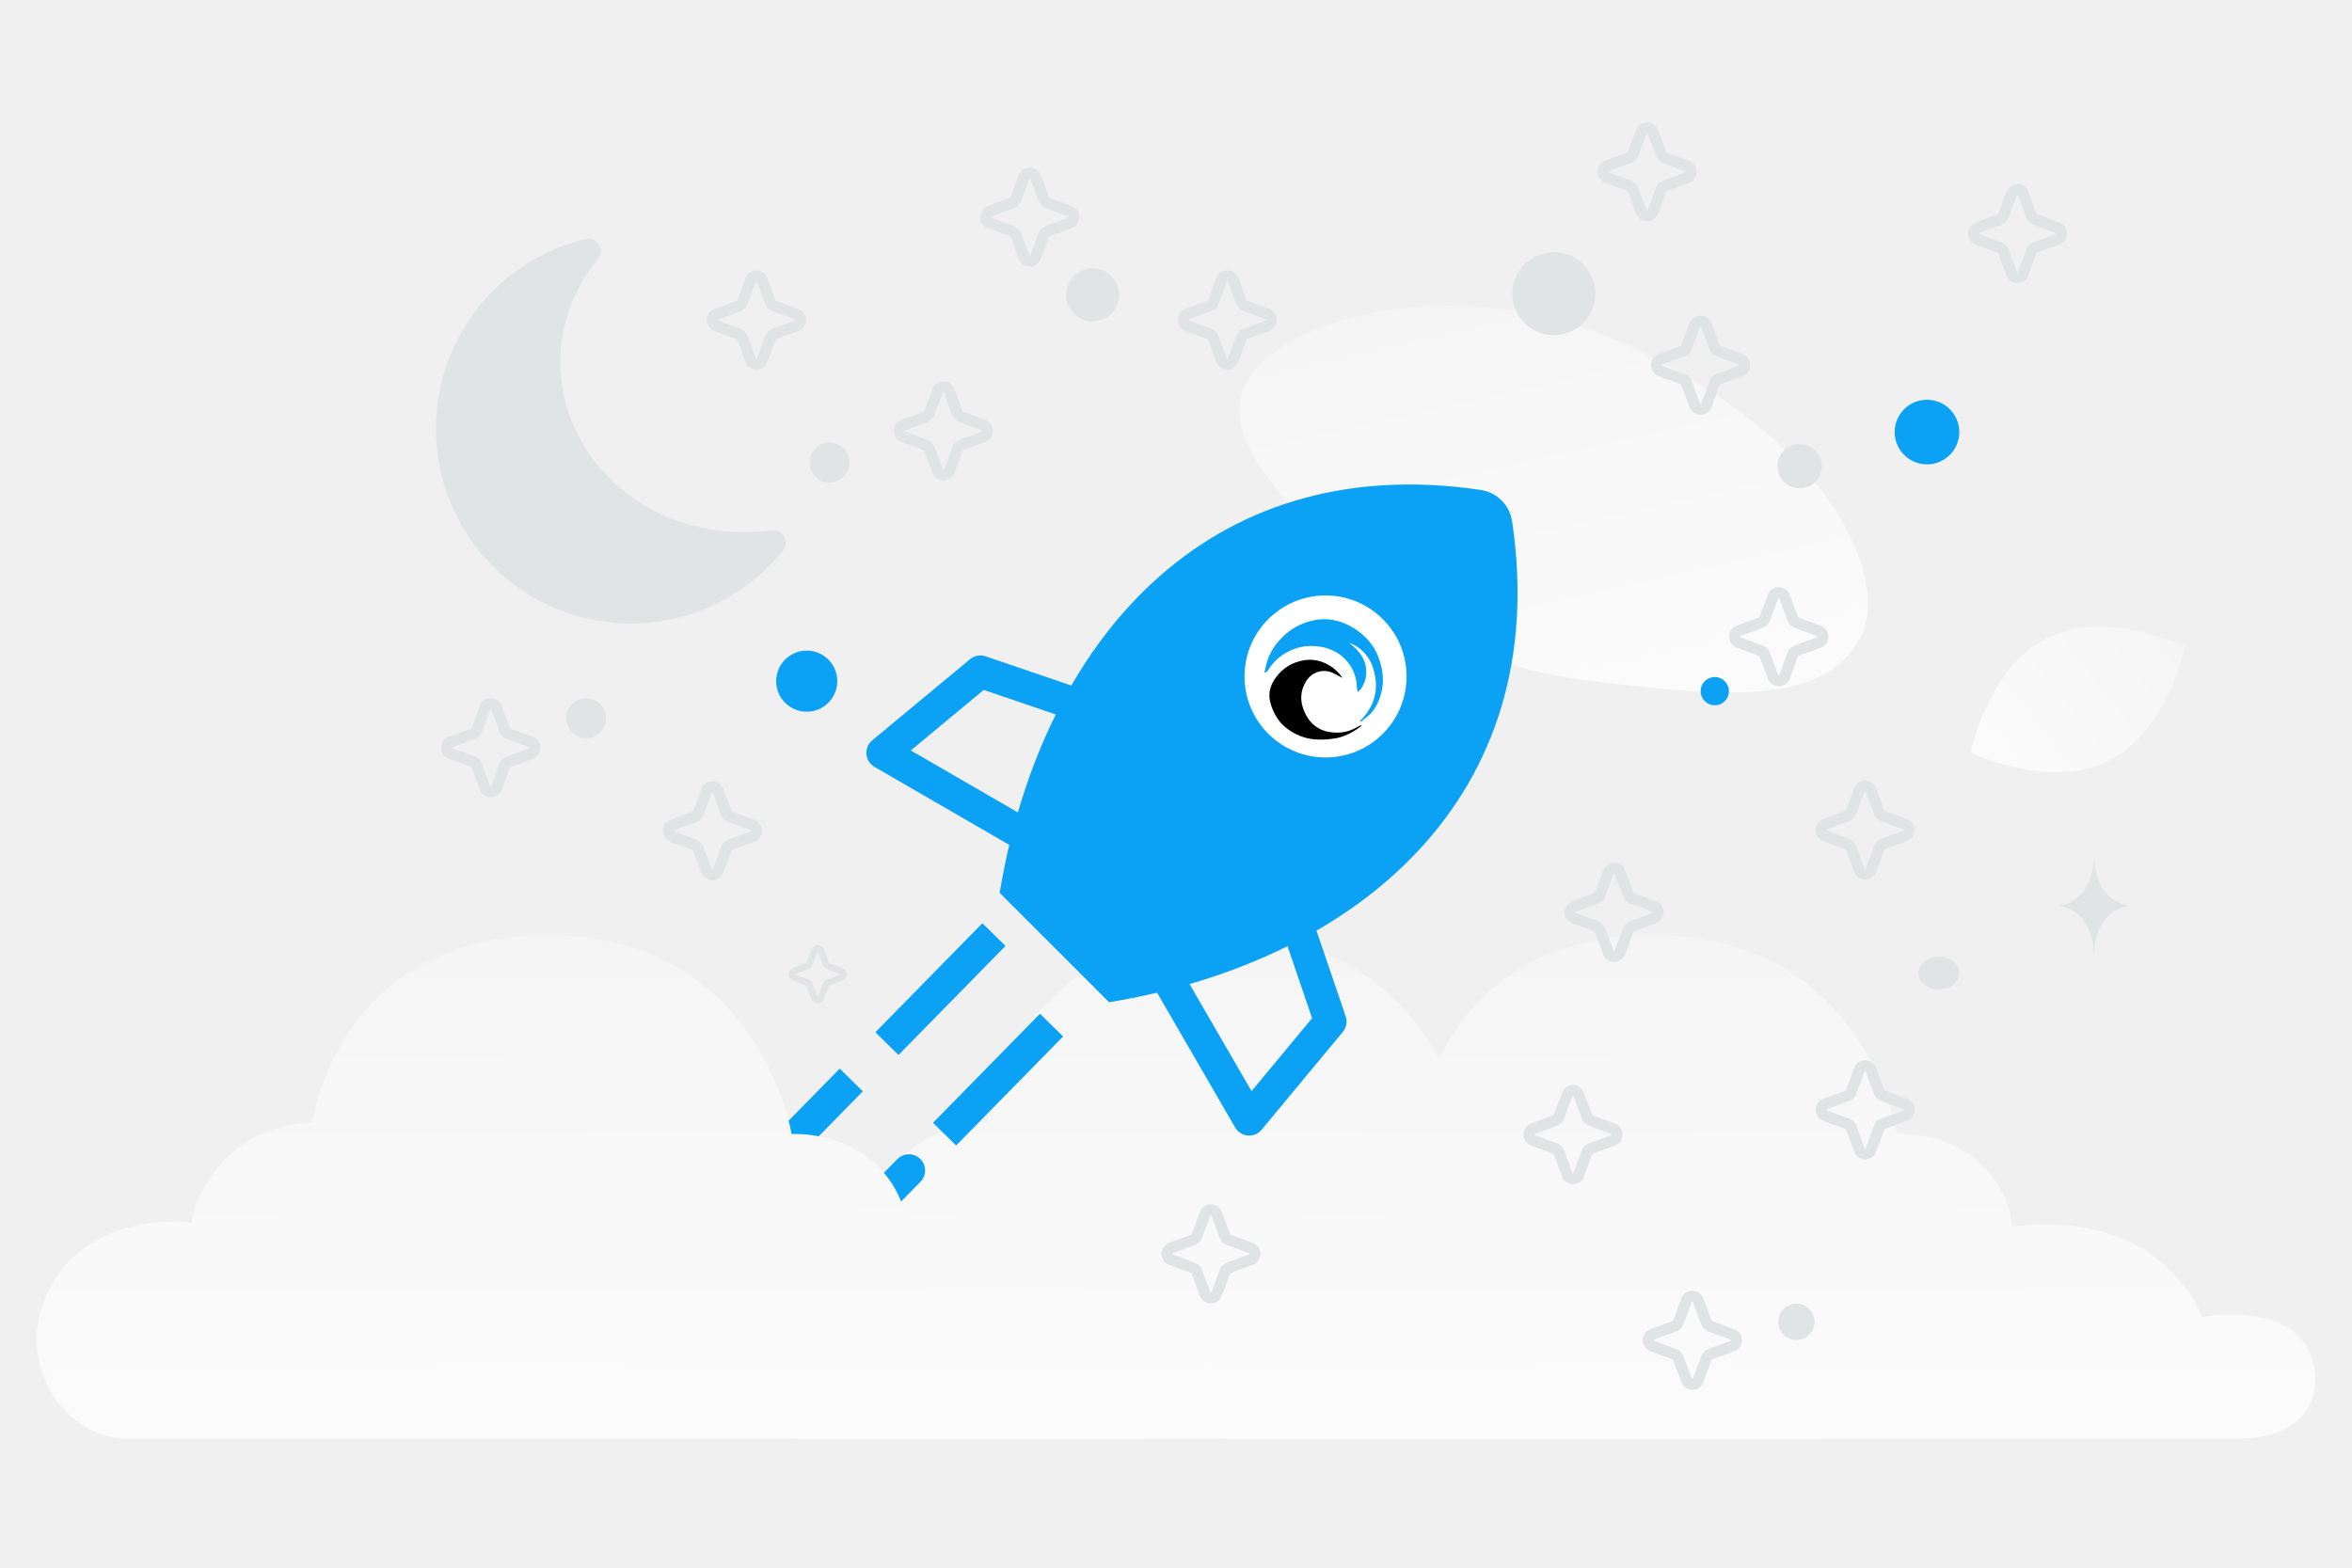
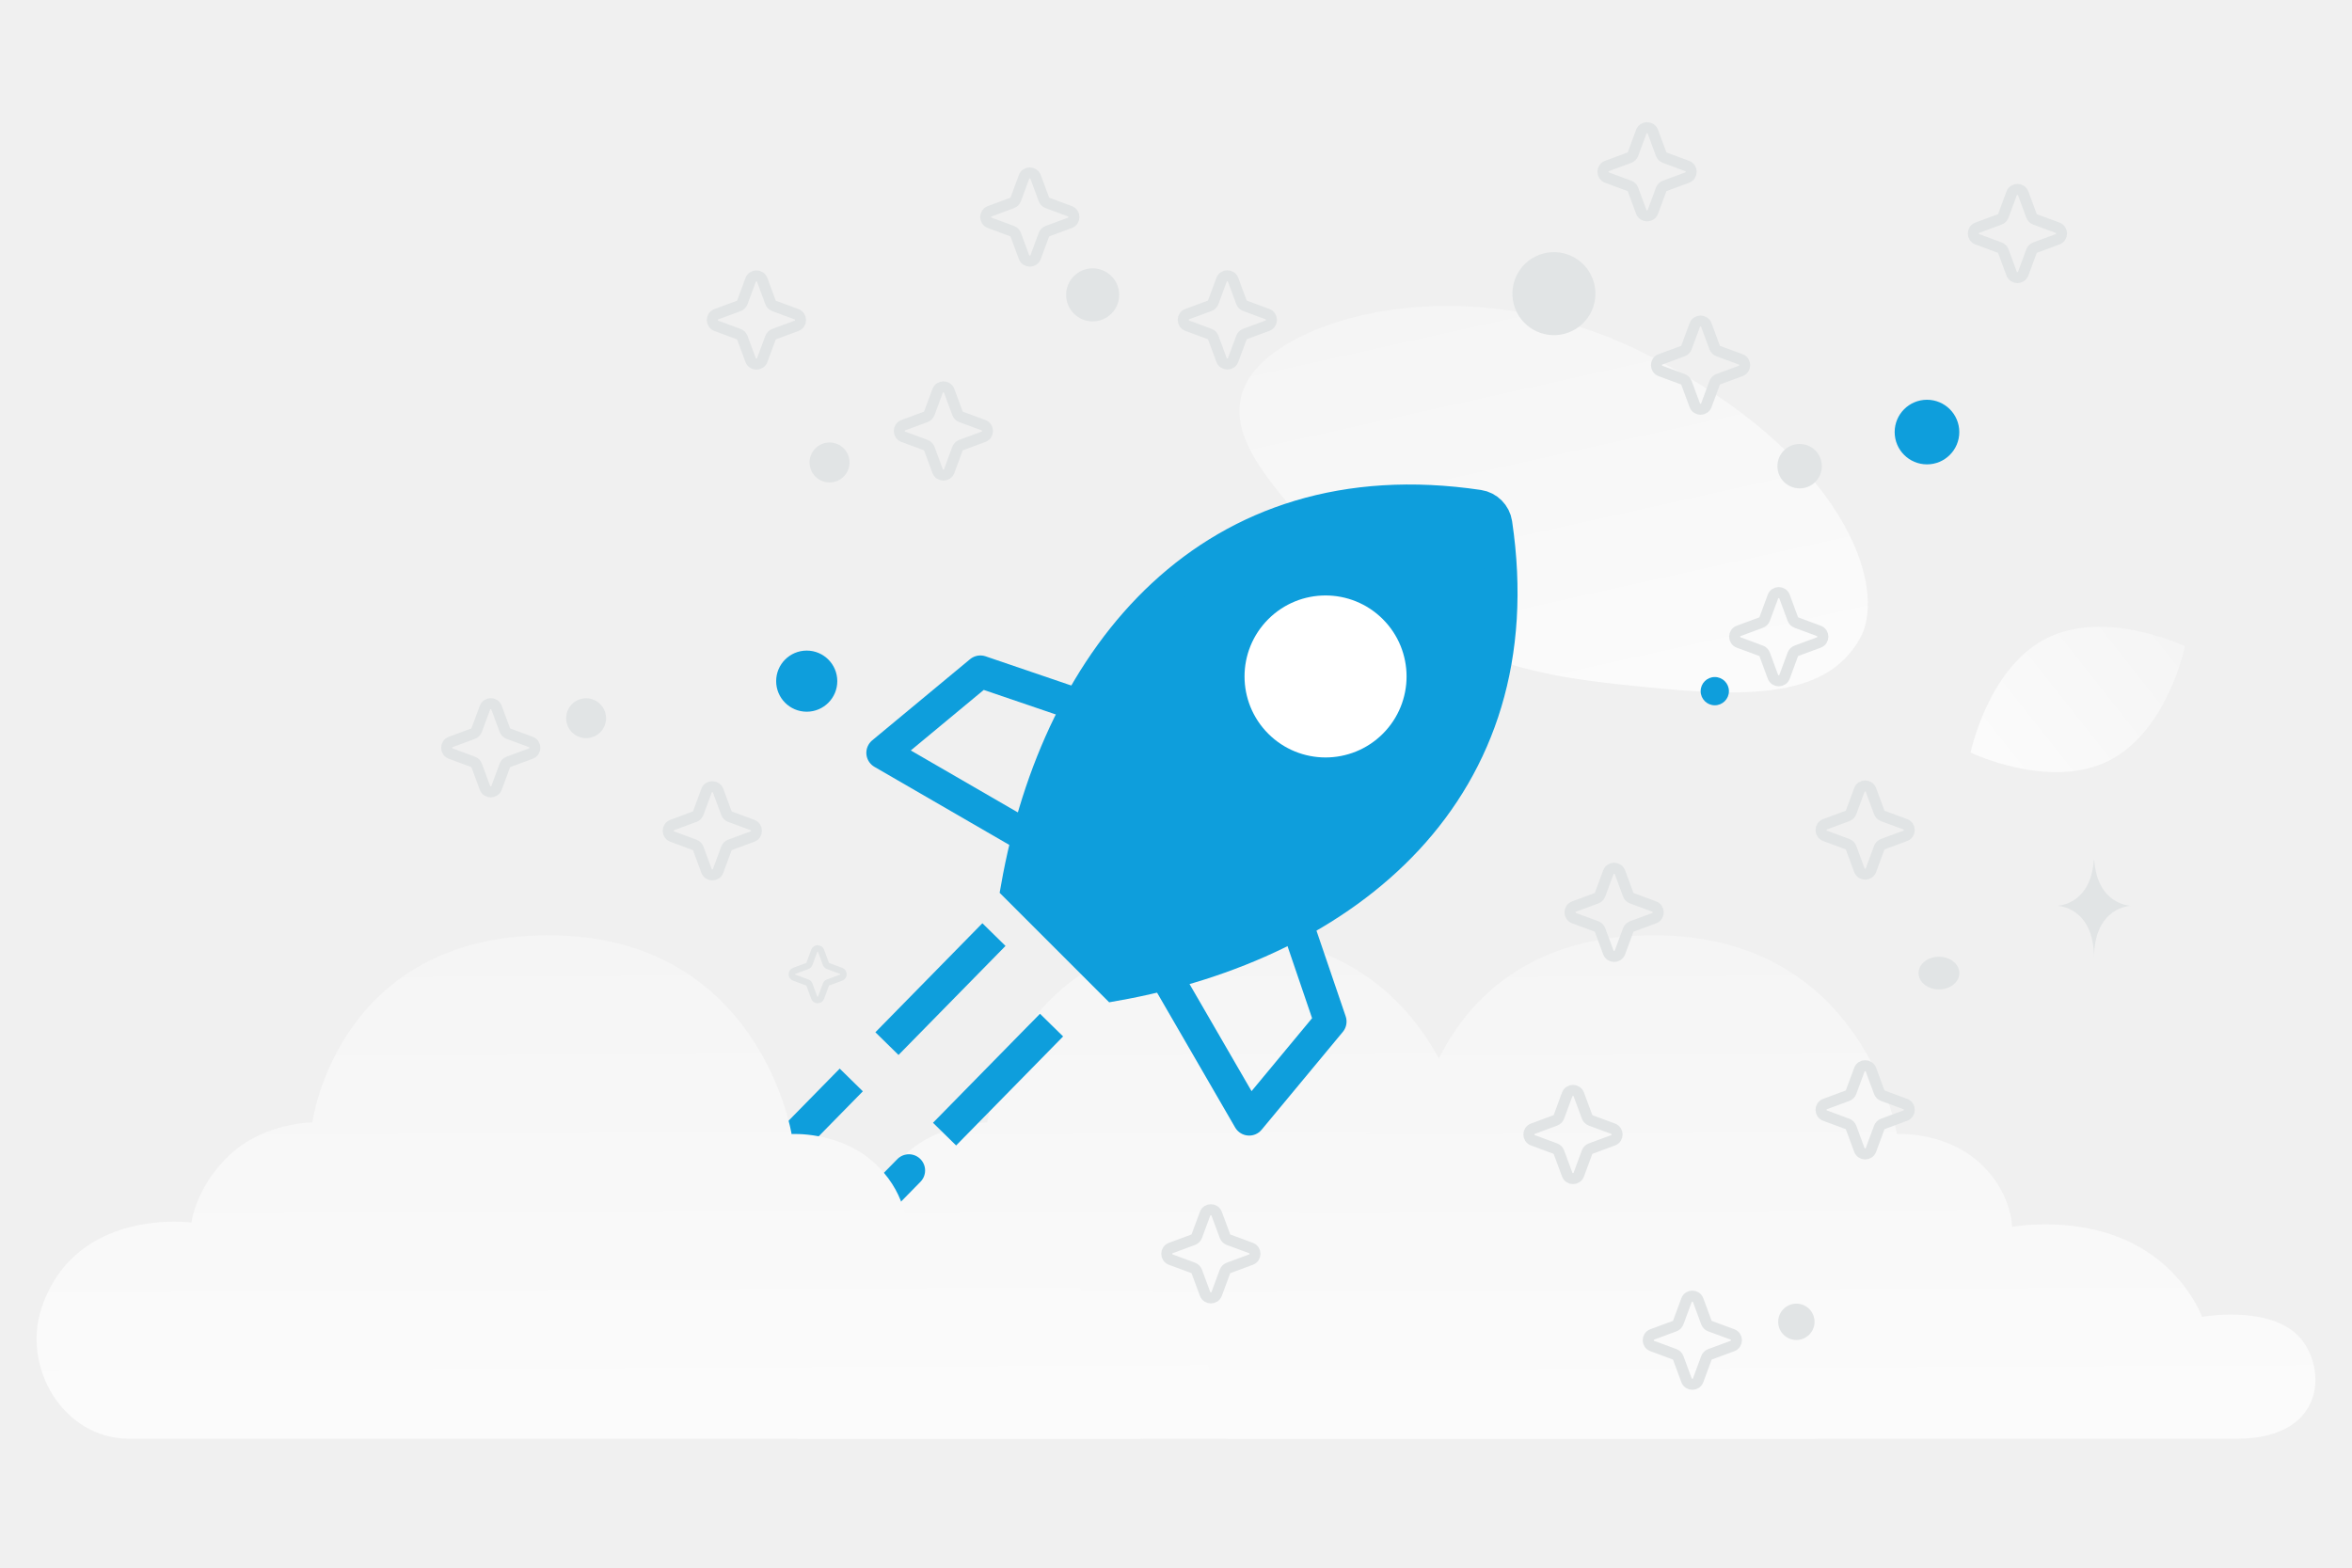
<svg xmlns="http://www.w3.org/2000/svg" width="900" height="600" viewBox="0 0 900 600" fill="none">
  <path fill-rule="evenodd" clip-rule="evenodd" d="M307.706 550.643H691.211C727.21 550.643 725.558 520.757 713.8 510.343C701.747 499.67 677.934 503.999 677.934 503.999C677.934 503.999 670.843 483.897 647.507 474.11C626.865 465.453 605.24 469.572 605.24 469.572C605.24 469.572 605.24 455.776 592.024 444.35C578.806 432.923 561.183 434.035 561.183 434.035C561.183 434.035 549.069 357.959 468.115 357.959C387.161 357.959 377.799 429.591 377.799 429.591C377.799 429.591 359.626 429.591 346.408 441.808C333.191 454.025 331.539 467.905 331.539 467.905C331.539 467.905 287.338 461.9 274.265 500.347C266.475 523.261 282.48 550.643 307.706 550.643V550.643Z" fill="url(#paint0_linear_328_5490)" />
  <path fill-rule="evenodd" clip-rule="evenodd" d="M472.391 550.643H855.896C891.895 550.643 890.243 520.757 878.484 510.343C866.432 499.67 842.618 503.999 842.618 503.999C842.618 503.999 835.528 483.897 812.192 474.11C791.55 465.453 769.925 469.572 769.925 469.572C769.925 469.572 769.925 455.776 756.709 444.35C743.491 432.923 725.868 434.035 725.868 434.035C725.868 434.035 713.754 357.959 632.8 357.959C551.846 357.959 542.484 429.591 542.484 429.591C542.484 429.591 524.311 429.591 511.093 441.808C497.876 454.025 496.224 467.905 496.224 467.905C496.224 467.905 452.022 461.9 438.949 500.347C431.159 523.261 447.165 550.643 472.391 550.643V550.643Z" fill="url(#paint1_linear_328_5490)" />
  <path d="M711.701 244.38C700.367 264.607 675.546 267.386 635.78 263.542C605.874 260.646 578.601 258.405 548.692 242.098C527.758 230.693 511.187 215.262 499.093 200.274C485.987 184.038 467.693 165.508 476.661 147.098C488.985 121.81 560.254 100.511 629.459 135.341C705.48 173.614 722.788 224.611 711.701 244.38Z" fill="url(#paint2_linear_328_5490)" />
  <path d="M806.762 291.243C784.117 302.476 754.062 288.032 754.062 288.032C754.062 288.032 760.741 255.384 783.398 244.167C806.042 232.934 836.085 247.361 836.085 247.361C836.085 247.361 829.406 280.01 806.762 291.243V291.243Z" fill="url(#paint3_linear_328_5490)" />
-   <path d="M737.365 153C730.536 153 725 158.536 725 165.364C725 172.192 730.536 177.728 737.365 177.728C744.193 177.728 749.729 172.192 749.729 165.364C749.729 158.536 744.193 153 737.365 153Z" fill="#0BA1F4" />
-   <path d="M308.696 249C302.236 249 297 254.237 297 260.696C297 267.156 302.236 272.392 308.696 272.392C315.155 272.392 320.392 267.156 320.392 260.696C320.392 254.237 315.155 249 308.696 249Z" fill="#0BA1F4" />
-   <path d="M203.33 215.843C196.928 215.843 191.739 210.653 191.739 204.252C191.739 197.85 196.928 192.661 203.33 192.661C209.731 192.661 214.921 197.85 214.921 204.252C214.921 210.653 209.731 215.843 203.33 215.843Z" fill="#0BA1F4" />
-   <path d="M656.169 269.936C653.182 269.936 650.76 267.514 650.76 264.527C650.76 261.54 653.182 259.118 656.169 259.118C659.156 259.118 661.578 261.54 661.578 264.527C661.578 267.514 659.156 269.936 656.169 269.936Z" fill="#0BA1F4" />
+   <path d="M737.365 153C730.536 153 725 158.536 725 165.364C725 172.192 730.536 177.728 737.365 177.728C744.193 177.728 749.729 172.192 749.729 165.364C749.729 158.536 744.193 153 737.365 153Z" fill="#0E9EDC" />
+   <path d="M308.696 249C302.236 249 297 254.237 297 260.696C297 267.156 302.236 272.392 308.696 272.392C315.155 272.392 320.392 267.156 320.392 260.696C320.392 254.237 315.155 249 308.696 249Z" fill="#0E9EDC" />
+   <path d="M656.169 269.936C653.182 269.936 650.76 267.514 650.76 264.527C650.76 261.54 653.182 259.118 656.169 259.118C659.156 259.118 661.578 261.54 661.578 264.527C661.578 267.514 659.156 269.936 656.169 269.936Z" fill="#0E9EDC" />
  <path d="M687.387 512.853C683.546 512.853 680.432 509.739 680.432 505.898C680.432 502.057 683.546 498.943 687.387 498.943C691.228 498.943 694.342 502.057 694.342 505.898C694.342 509.739 691.228 512.853 687.387 512.853Z" fill="#E1E4E5" />
  <path d="M201.257 443.728C195.708 443.728 191.211 439.23 191.211 433.682C191.211 428.134 195.708 423.636 201.257 423.636C206.805 423.636 211.303 428.134 211.303 433.682C211.303 439.23 206.805 443.728 201.257 443.728Z" fill="#E1E4E5" />
  <path d="M317.433 184.645C313.21 184.645 309.787 181.222 309.787 176.999C309.787 172.776 313.21 169.353 317.433 169.353C321.656 169.353 325.079 172.776 325.079 176.999C325.079 181.222 321.656 184.645 317.433 184.645Z" fill="#E1E4E5" />
  <path d="M688.638 186.918C683.943 186.918 680.138 183.112 680.138 178.418C680.138 173.724 683.943 169.918 688.638 169.918C693.332 169.918 697.138 173.724 697.138 178.418C697.138 183.112 693.332 186.918 688.638 186.918Z" fill="#E1E4E5" />
  <path d="M231.647 272.907C232.738 276.979 230.322 281.164 226.25 282.255C222.178 283.346 217.992 280.93 216.901 276.858C215.81 272.786 218.227 268.601 222.299 267.51C226.371 266.418 230.556 268.835 231.647 272.907Z" fill="#E1E4E5" />
  <path d="M418.109 123.011C412.5 123.011 407.954 118.464 407.954 112.856C407.954 107.247 412.5 102.701 418.109 102.701C423.717 102.701 428.264 107.247 428.264 112.856C428.264 118.464 423.717 123.011 418.109 123.011Z" fill="#E1E4E5" />
  <path d="M741.947 378.675C737.633 378.675 734.136 375.877 734.136 372.426C734.136 368.975 737.633 366.177 741.947 366.177C746.261 366.177 749.758 368.975 749.758 372.426C749.758 375.877 746.261 378.675 741.947 378.675Z" fill="#E1E4E5" />
  <path d="M609.957 108.276C612.228 116.751 607.199 125.462 598.724 127.733C590.25 130.003 581.539 124.974 579.268 116.499C576.997 108.025 582.026 99.314 590.501 97.043C598.976 94.772 607.686 99.802 609.957 108.276Z" fill="#E1E4E5" />
  <path d="M801.183 329.267H801.388C802.598 346.413 815.349 346.677 815.349 346.677C815.349 346.677 801.288 346.951 801.288 366.762C801.288 346.951 787.228 346.677 787.228 346.677C787.228 346.677 799.973 346.413 801.183 329.267V329.267ZM287.592 495.948H287.773C288.847 511.466 300.161 511.705 300.161 511.705C300.161 511.705 287.685 511.953 287.685 529.884C287.685 511.953 275.208 511.705 275.208 511.705C275.208 511.705 286.518 511.466 287.592 495.948V495.948Z" fill="#E1E4E5" />
-   <path d="M572.467 200.332C571.957 196.905 569.224 194.171 565.797 193.661C463.667 178.462 404.92 250.856 389.184 339.599L426.53 376.944C515.273 361.209 587.666 302.46 572.467 200.332V200.332Z" fill="#0BA1F4" stroke="#0BA1F4" stroke-width="12.4" />
+   <path d="M572.467 200.332C571.957 196.905 569.224 194.171 565.797 193.661C463.667 178.462 404.92 250.856 389.184 339.599L426.53 376.944C515.273 361.209 587.666 302.46 572.467 200.332V200.332Z" fill="#0E9EDC" stroke="#0E9EDC" stroke-width="12.4" />
  <path d="M489.69 276.436C499.375 286.121 515.078 286.121 524.763 276.436C534.448 266.751 534.448 251.049 524.763 241.364C515.078 231.679 499.375 231.679 489.69 241.364C480.005 251.049 480.005 266.751 489.69 276.436Z" fill="white" stroke="white" stroke-width="12.4" />
-   <path d="M413.116 270.005L375.148 257.065L337.71 288.126L393.241 320.276M496.12 353.012L509.059 390.98L477.998 428.418L445.848 372.886L496.12 353.012Z" stroke="#0BA1F4" stroke-width="12.4" stroke-linejoin="round" />
-   <path d="M320.498 475.79L347.792 447.971M380.334 357.693L339.394 399.421L380.334 357.693ZM298.454 441.148L325.747 413.33L298.454 441.148ZM402.378 392.335L361.438 434.062L402.378 392.335Z" stroke="#0BA1F4" stroke-width="12.4" stroke-linecap="round" />
-   <path fill-rule="evenodd" clip-rule="evenodd" d="M295.926 207.663C292.133 208.206 288.306 208.477 284.474 208.476C243.156 208.476 209.662 177.215 209.662 138.652C209.662 122.647 215.432 107.899 225.136 96.122C194.417 103.451 171.576 131.079 171.576 164.042C171.576 202.605 202.837 233.867 241.4 233.867C263.46 233.867 283.13 223.637 295.926 207.663V207.663Z" fill="#E1E4E5" />
-   <path d="M295.926 207.663L299.642 210.64C300.239 209.895 300.597 208.987 300.672 208.036C300.746 207.084 300.532 206.132 300.059 205.303C299.586 204.474 298.874 203.807 298.016 203.387C297.159 202.968 296.195 202.816 295.25 202.951L295.926 207.663ZM225.136 96.123L228.81 99.15C229.445 98.38 229.822 97.43 229.888 96.435C229.953 95.439 229.705 94.448 229.176 93.602C228.648 92.755 227.867 92.096 226.944 91.717C226.021 91.339 225.002 91.26 224.031 91.492L225.136 96.122V96.123ZM295.25 202.95C291.74 203.453 288.141 203.714 284.474 203.714V213.236C288.594 213.236 292.645 212.942 296.602 212.375L295.25 202.95ZM284.474 203.714C245.471 203.714 214.423 174.28 214.423 138.651H204.901C204.901 180.147 240.842 213.236 284.474 213.236V203.714ZM214.423 138.651C214.423 123.82 219.762 110.129 228.81 99.149L221.462 93.094C211.101 105.667 204.901 121.471 204.901 138.651H214.423V138.651ZM176.337 164.041C176.337 133.332 197.617 107.581 226.241 100.752L224.031 91.491C191.218 99.319 166.815 128.825 166.815 164.041H176.337V164.041ZM241.4 229.105C205.467 229.105 176.337 199.975 176.337 164.041H166.815C166.815 205.234 200.208 238.627 241.4 238.627V229.105V229.105ZM292.21 204.686C280.279 219.581 261.954 229.105 241.4 229.105V238.627C264.966 238.627 285.981 227.692 299.642 210.639L292.21 204.686Z" fill="#E1E4E5" />
+   <path d="M413.116 270.005L375.148 257.065L337.71 288.126L393.241 320.276M496.12 353.012L509.059 390.98L477.998 428.418L445.848 372.886L496.12 353.012Z" stroke="#0E9EDC" stroke-width="12.4" stroke-linejoin="round" />
+   <path d="M320.498 475.79L347.792 447.971M380.334 357.693L339.394 399.421L380.334 357.693ZM298.454 441.148L325.747 413.33L298.454 441.148ZM402.378 392.335L361.438 434.062L402.378 392.335Z" stroke="#0E9EDC" stroke-width="12.4" stroke-linecap="round" />
  <path d="M287.225 107.155C287.989 105.09 290.908 105.09 291.672 107.155L294.834 115.698C294.953 116.019 295.139 116.31 295.381 116.552C295.623 116.794 295.914 116.98 296.235 117.099L304.778 120.261C306.843 121.024 306.843 123.944 304.778 124.708L296.235 127.869C295.914 127.988 295.623 128.174 295.381 128.416C295.14 128.658 294.953 128.949 294.834 129.27L291.672 137.814C290.908 139.878 287.989 139.878 287.225 137.814L284.063 129.27C283.945 128.949 283.758 128.658 283.516 128.416C283.275 128.175 282.984 127.988 282.663 127.869L274.119 124.708C272.055 123.944 272.055 121.024 274.119 120.261L282.663 117.099C282.984 116.98 283.275 116.794 283.517 116.552C283.758 116.31 283.945 116.019 284.063 115.698L287.225 107.155ZM358.772 149.62C359.536 147.556 362.455 147.556 363.219 149.62L366.381 158.164C366.621 158.813 367.132 159.324 367.781 159.565L376.325 162.726C378.389 163.49 378.389 166.41 376.325 167.173L367.781 170.335C367.461 170.454 367.169 170.64 366.928 170.882C366.686 171.124 366.5 171.415 366.381 171.736L363.219 180.279C362.455 182.344 359.536 182.344 358.772 180.279L355.61 171.736C355.492 171.415 355.305 171.124 355.063 170.882C354.822 170.641 354.531 170.454 354.21 170.335L345.666 167.173C343.601 166.41 343.601 163.49 345.666 162.726L354.21 159.565C354.531 159.446 354.822 159.259 355.063 159.017C355.305 158.776 355.491 158.485 355.61 158.164L358.772 149.62ZM391.839 67.74C392.603 65.676 395.522 65.676 396.286 67.74L399.447 76.284C399.688 76.933 400.199 77.444 400.848 77.684L409.392 80.846C411.456 81.61 411.456 84.529 409.392 85.293L400.848 88.455C400.199 88.695 399.688 89.207 399.447 89.855L396.286 98.399C395.522 100.464 392.603 100.464 391.839 98.399L388.677 89.856C388.559 89.535 388.372 89.244 388.13 89.002C387.888 88.76 387.597 88.574 387.276 88.455L378.733 85.293C376.668 84.529 376.668 81.61 378.733 80.846L387.276 77.685C387.597 77.566 387.888 77.38 388.13 77.138C388.372 76.896 388.559 76.605 388.677 76.284L391.839 67.74V67.74ZM615.434 333.85C616.198 331.786 619.118 331.786 619.881 333.85L623.043 342.394C623.162 342.715 623.348 343.006 623.59 343.248C623.832 343.49 624.123 343.676 624.444 343.795L632.987 346.956C635.052 347.72 635.052 350.64 632.987 351.403L624.444 354.565C624.123 354.684 623.832 354.87 623.59 355.112C623.348 355.354 623.162 355.645 623.043 355.966L619.881 364.51C619.118 366.574 616.198 366.574 615.434 364.51L612.273 355.966C612.154 355.645 611.968 355.354 611.726 355.112C611.484 354.87 611.193 354.684 610.872 354.565L602.328 351.403C600.264 350.64 600.264 347.72 602.328 346.956L610.872 343.795C611.193 343.676 611.484 343.489 611.726 343.248C611.968 343.006 612.154 342.715 612.273 342.394L615.434 333.85ZM678.418 228.351C679.182 226.286 682.102 226.286 682.866 228.351L686.027 236.894C686.146 237.215 686.332 237.506 686.574 237.748C686.816 237.99 687.107 238.176 687.428 238.295L695.972 241.457C698.036 242.221 698.036 245.14 695.972 245.904L687.428 249.066C687.107 249.184 686.816 249.371 686.574 249.613C686.333 249.854 686.146 250.145 686.027 250.466L682.866 259.01C682.102 261.074 679.182 261.074 678.418 259.01L675.257 250.466C675.138 250.145 674.952 249.854 674.71 249.613C674.468 249.371 674.177 249.184 673.856 249.066L665.312 245.904C663.248 245.14 663.248 242.221 665.312 241.457L673.856 238.295C674.177 238.176 674.468 237.99 674.71 237.748C674.952 237.506 675.139 237.215 675.257 236.894L678.418 228.351V228.351ZM467.42 107.105C468.184 105.041 471.104 105.041 471.867 107.105L475.029 115.649C475.148 115.97 475.334 116.261 475.576 116.503C475.818 116.745 476.109 116.931 476.43 117.05L484.974 120.211C487.038 120.975 487.038 123.895 484.974 124.659L476.43 127.82C476.109 127.939 475.818 128.125 475.576 128.367C475.334 128.609 475.148 128.9 475.029 129.221L471.867 137.765C471.104 139.829 468.184 139.829 467.42 137.765L464.259 129.221C464.141 128.9 463.954 128.609 463.712 128.367C463.47 128.125 463.179 127.939 462.858 127.82L454.314 124.659C452.25 123.895 452.25 120.975 454.314 120.211L462.858 117.05C463.179 116.931 463.47 116.745 463.712 116.503C463.954 116.261 464.141 115.97 464.259 115.649L467.42 107.105V107.105ZM628.031 50.42C628.795 48.355 631.714 48.355 632.478 50.42L635.64 58.963C635.759 59.284 635.946 59.575 636.187 59.816C636.429 60.058 636.72 60.245 637.041 60.363L645.584 63.525C647.649 64.289 647.649 67.209 645.584 67.972L637.041 71.134C636.721 71.252 636.429 71.439 636.187 71.681C635.946 71.922 635.759 72.213 635.64 72.534L632.478 81.079C631.714 83.143 628.795 83.143 628.031 81.079L624.869 72.535C624.751 72.214 624.564 71.923 624.323 71.681C624.081 71.439 623.79 71.253 623.469 71.134L614.925 67.972C612.861 67.209 612.861 64.289 614.925 63.525L623.469 60.364C623.79 60.245 624.081 60.059 624.323 59.817C624.564 59.575 624.751 59.284 624.869 58.963L628.031 50.419V50.42ZM769.746 74.038C770.51 71.974 773.43 71.974 774.193 74.038L777.355 82.582C777.474 82.903 777.66 83.194 777.902 83.436C778.144 83.678 778.435 83.864 778.756 83.983L787.3 87.144C789.364 87.908 789.364 90.828 787.3 91.592L778.756 94.753C778.435 94.872 778.144 95.058 777.902 95.3C777.66 95.542 777.474 95.833 777.355 96.154L774.193 104.698C773.43 106.762 770.51 106.762 769.746 104.698L766.585 96.154C766.466 95.833 766.28 95.542 766.038 95.301C765.796 95.059 765.505 94.873 765.184 94.754L756.64 91.592C754.576 90.828 754.576 87.908 756.64 87.144L765.184 83.983C765.505 83.865 765.796 83.678 766.038 83.436C766.28 83.195 766.466 82.904 766.585 82.583L769.746 74.038V74.038ZM648.501 124.426C649.265 122.362 652.184 122.362 652.948 124.426L656.11 132.97C656.229 133.291 656.415 133.582 656.657 133.824C656.899 134.066 657.19 134.252 657.511 134.371L666.054 137.532C668.119 138.296 668.119 141.216 666.054 141.979L657.511 145.141C657.19 145.26 656.899 145.446 656.657 145.688C656.415 145.93 656.229 146.221 656.11 146.542L652.948 155.086C652.184 157.15 649.265 157.15 648.501 155.086L645.339 146.542C645.221 146.221 645.034 145.93 644.793 145.688C644.551 145.446 644.26 145.26 643.939 145.141L635.395 141.979C633.331 141.216 633.331 138.296 635.395 137.532L643.939 134.371C644.26 134.252 644.551 134.066 644.793 133.824C645.034 133.582 645.221 133.291 645.339 132.97L648.501 124.426V124.426ZM231.252 435.333C232.016 433.269 234.936 433.269 235.699 435.333L238.861 443.877C238.98 444.198 239.166 444.489 239.408 444.731C239.65 444.973 239.941 445.159 240.262 445.278L248.805 448.44C250.87 449.203 250.87 452.123 248.805 452.887L240.262 456.048C239.941 456.167 239.65 456.353 239.408 456.595C239.166 456.837 238.98 457.128 238.861 457.449L235.699 465.993C234.936 468.057 232.016 468.057 231.252 465.993L228.091 457.449C227.972 457.128 227.786 456.837 227.544 456.595C227.302 456.353 227.011 456.167 226.69 456.048L218.146 452.887C216.082 452.123 216.082 449.203 218.146 448.44L226.69 445.278C227.011 445.159 227.302 444.972 227.544 444.731C227.786 444.489 227.972 444.198 228.091 443.877L231.252 435.333ZM711.485 302.358C712.249 300.294 715.169 300.294 715.933 302.358L719.094 310.902C719.213 311.223 719.4 311.514 719.641 311.755C719.883 311.997 720.174 312.183 720.495 312.302L729.039 315.464C731.103 316.228 731.103 319.147 729.039 319.911L720.495 323.073C720.174 323.191 719.883 323.378 719.641 323.62C719.4 323.861 719.213 324.152 719.094 324.473L715.933 333.017C715.169 335.081 712.249 335.081 711.485 333.017L708.324 324.473C708.205 324.152 708.019 323.861 707.777 323.62C707.535 323.378 707.244 323.191 706.923 323.073L698.379 319.911C696.315 319.147 696.315 316.228 698.379 315.464L706.923 312.302C707.244 312.183 707.535 311.997 707.777 311.755C708.019 311.514 708.205 311.223 708.324 310.902L711.485 302.358ZM599.688 418.879C600.452 416.815 603.371 416.815 604.135 418.879L607.296 427.423C607.415 427.744 607.602 428.035 607.843 428.277C608.085 428.518 608.376 428.705 608.697 428.824L617.241 431.985C619.305 432.749 619.305 435.669 617.241 436.433L608.697 439.594C608.048 439.834 607.537 440.346 607.296 440.995L604.135 449.539C603.371 451.603 600.452 451.603 599.688 449.539L596.526 440.995C596.408 440.674 596.221 440.383 595.979 440.141C595.737 439.899 595.446 439.713 595.125 439.594L586.582 436.433C584.517 435.669 584.517 432.749 586.582 431.985L595.125 428.824C595.446 428.705 595.737 428.519 595.979 428.277C596.221 428.035 596.408 427.744 596.526 427.423L599.688 418.879ZM461.122 464.543C461.886 462.479 464.805 462.479 465.569 464.543L468.731 473.087C468.85 473.408 469.036 473.699 469.278 473.941C469.52 474.183 469.811 474.369 470.132 474.488L478.675 477.649C480.74 478.413 480.74 481.333 478.675 482.096L470.132 485.258C469.811 485.377 469.52 485.563 469.278 485.805C469.036 486.047 468.85 486.338 468.731 486.659L465.569 495.203C464.805 497.267 461.886 497.267 461.122 495.203L457.96 486.659C457.842 486.338 457.655 486.047 457.414 485.805C457.172 485.563 456.881 485.377 456.56 485.258L448.016 482.096C445.952 481.333 445.952 478.413 448.016 477.649L456.56 474.488C456.881 474.369 457.172 474.183 457.414 473.941C457.655 473.699 457.842 473.408 457.96 473.087L461.122 464.543ZM645.352 497.61C646.115 495.546 649.035 495.546 649.799 497.61L652.96 506.154C653.2 506.803 653.712 507.314 654.361 507.555L662.905 510.716C664.969 511.48 664.969 514.399 662.905 515.163L654.361 518.325C654.04 518.444 653.749 518.63 653.507 518.872C653.265 519.114 653.079 519.405 652.96 519.726L649.799 528.269C649.035 530.334 646.115 530.334 645.352 528.269L642.19 519.726C642.072 519.405 641.885 519.114 641.643 518.872C641.401 518.63 641.11 518.444 640.789 518.325L632.245 515.163C630.181 514.399 630.181 511.48 632.245 510.716L640.789 507.555C641.11 507.436 641.401 507.25 641.643 507.008C641.885 506.766 642.071 506.475 642.19 506.154L645.352 497.61ZM711.485 409.431C712.249 407.367 715.169 407.367 715.933 409.431L719.094 417.975C719.213 418.296 719.399 418.587 719.641 418.829C719.883 419.071 720.174 419.257 720.495 419.376L729.039 422.538C731.103 423.301 731.103 426.221 729.039 426.985L720.495 430.146C720.174 430.265 719.883 430.451 719.641 430.693C719.399 430.935 719.213 431.226 719.094 431.547L715.933 440.091C715.169 442.155 712.249 442.155 711.485 440.091L708.324 431.547C708.206 431.226 708.019 430.935 707.777 430.693C707.535 430.451 707.244 430.265 706.923 430.146L698.379 426.985C696.315 426.221 696.315 423.301 698.379 422.538L706.923 419.376C707.244 419.257 707.535 419.071 707.777 418.829C708.019 418.587 708.206 418.296 708.324 417.975L711.485 409.431ZM270.35 302.638C271.114 300.574 274.033 300.574 274.797 302.638L277.959 311.182C278.078 311.503 278.265 311.794 278.506 312.035C278.748 312.277 279.039 312.463 279.36 312.582L287.903 315.744C289.968 316.508 289.968 319.427 287.903 320.191L279.36 323.353C279.039 323.471 278.748 323.658 278.506 323.9C278.265 324.141 278.078 324.432 277.959 324.753L274.797 333.297C274.033 335.361 271.114 335.361 270.35 333.297L267.188 324.753C267.07 324.432 266.883 324.141 266.641 323.9C266.4 323.658 266.109 323.471 265.788 323.353L257.244 320.191C255.18 319.427 255.18 316.508 257.244 315.744L265.788 312.582C266.109 312.463 266.4 312.277 266.641 312.035C266.883 311.794 267.07 311.503 267.188 311.182L270.35 302.638ZM185.564 270.865C186.328 268.801 189.247 268.801 190.011 270.865L193.173 279.409C193.292 279.73 193.478 280.021 193.72 280.263C193.962 280.505 194.253 280.691 194.574 280.81L203.117 283.971C205.182 284.735 205.182 287.655 203.117 288.419L194.574 291.58C194.253 291.699 193.962 291.885 193.72 292.127C193.478 292.369 193.292 292.66 193.173 292.981L190.011 301.525C189.247 303.589 186.328 303.589 185.564 301.525L182.402 292.981C182.284 292.66 182.097 292.369 181.856 292.127C181.614 291.885 181.323 291.699 181.002 291.58L172.458 288.419C170.394 287.655 170.394 284.735 172.458 283.971L181.002 280.81C181.323 280.691 181.614 280.505 181.856 280.263C182.097 280.021 182.284 279.73 182.402 279.409L185.564 270.865Z" stroke="#E1E4E5" stroke-width="4.219" />
  <path d="M311.577 363.906C312.024 362.698 313.732 362.698 314.179 363.906L316.03 368.906C316.17 369.286 316.47 369.586 316.849 369.726L321.85 371.577C323.058 372.024 323.058 373.732 321.85 374.179L316.849 376.03C316.47 376.17 316.17 376.47 316.03 376.849L314.179 381.85C313.732 383.058 312.024 383.058 311.577 381.85L309.726 376.849C309.657 376.661 309.547 376.491 309.406 376.35C309.264 376.208 309.094 376.099 308.906 376.03L303.906 374.179C302.698 373.732 302.698 372.024 303.906 371.577L308.906 369.726C309.286 369.586 309.586 369.286 309.726 368.906L311.577 363.906Z" stroke="#E1E4E5" stroke-width="2.469" />
  <path fill-rule="evenodd" clip-rule="evenodd" d="M49.424 550.643H432.928C468.928 550.643 467.276 520.757 455.517 510.343C443.465 499.67 419.651 503.999 419.651 503.999C419.651 503.999 412.561 483.897 389.225 474.11C368.583 465.453 346.958 469.572 346.958 469.572C346.958 469.572 346.958 455.776 333.741 444.35C320.523 432.923 302.901 434.035 302.901 434.035C302.901 434.035 290.786 357.959 209.832 357.959C128.878 357.959 119.517 429.591 119.517 429.591C119.517 429.591 101.343 429.591 88.125 441.808C74.909 454.025 73.257 467.905 73.257 467.905C73.257 467.905 29.055 461.9 15.982 500.347C8.192 523.261 24.198 550.643 49.424 550.643V550.643Z" fill="url(#paint4_linear_328_5490)" />
-   <path fill-rule="evenodd" clip-rule="evenodd" d="M516.202 246.049C520.459 249.182 523.295 253.024 522.734 258.604C522.502 260.91 521.223 263.506 519.604 264.852C519.462 264.337 519.26 263.924 519.247 263.506C519.154 260.423 518.456 257.507 516.781 254.896C514.073 250.675 510.11 248.332 505.23 247.516C500.025 246.648 495.185 247.714 490.813 250.65C488.554 252.166 486.704 254.133 485.26 256.467C485.014 256.865 484.593 257.155 484.254 257.494C484.12 257.43 483.986 257.366 483.853 257.302C484.176 255.943 484.424 254.559 484.839 253.228C485.746 250.32 487.247 247.748 489.254 245.431C491.802 242.487 494.806 240.18 498.394 238.72C505.514 235.822 512.333 236.606 518.695 240.844C522.515 243.387 525.52 246.716 527.276 251.03C529.627 256.81 529.917 262.653 527.448 268.458C526.364 271.01 524.79 273.278 522.44 274.9C521.934 275.249 521.488 275.684 520.99 276.045C520.868 276.134 520.647 276.087 520.242 276.122C526.508 269.962 527.917 262.904 525.17 254.959C523.636 250.524 519.709 247.045 516.202 246.049Z" fill="#0BA1F4" />
-   <path fill-rule="evenodd" clip-rule="evenodd" d="M513.666 259.437C512.372 258.758 511.252 258.112 510.083 257.567C506.571 255.93 502.204 256.966 499.922 260.522C497.429 264.41 497.347 268.41 499.195 272.529C501.724 278.164 506.235 280.59 512.255 280.378C514.804 280.289 517.215 279.54 519.424 278.214C519.916 277.918 520.441 277.676 521.094 277.511C520.915 277.725 520.771 277.985 520.553 278.145C517.543 280.338 514.268 282.122 510.591 282.658C505.664 283.376 500.713 283.359 496.072 281.046C493.335 279.682 490.916 277.927 489.12 275.396C487.645 273.317 486.611 271.053 486.02 268.569C485.208 265.15 486.161 262.126 488.13 259.401C490.77 255.747 494.383 253.494 498.827 252.725C502.635 252.066 506.079 252.947 509.358 255.107C511.011 256.196 512.268 257.503 513.425 259.01C513.493 259.096 513.535 259.202 513.666 259.437Z" fill="black" />
  <defs>
    <linearGradient id="paint0_linear_328_5490" x1="506.373" y1="658.673" x2="503.823" y2="148.295" gradientUnits="userSpaceOnUse">
      <stop stop-color="white" />
      <stop offset="1" stop-color="#EEEEEE" />
    </linearGradient>
    <linearGradient id="paint1_linear_328_5490" x1="671.058" y1="658.673" x2="668.508" y2="148.295" gradientUnits="userSpaceOnUse">
      <stop stop-color="white" />
      <stop offset="1" stop-color="#EEEEEE" />
    </linearGradient>
    <linearGradient id="paint2_linear_328_5490" x1="635.351" y1="375.469" x2="534.333" y2="-78.462" gradientUnits="userSpaceOnUse">
      <stop stop-color="white" />
      <stop offset="1" stop-color="#EEEEEE" />
    </linearGradient>
    <linearGradient id="paint3_linear_328_5490" x1="719.805" y1="326.281" x2="906.576" y2="178.545" gradientUnits="userSpaceOnUse">
      <stop stop-color="white" />
      <stop offset="1" stop-color="#EEEEEE" />
    </linearGradient>
    <linearGradient id="paint4_linear_328_5490" x1="248.091" y1="658.673" x2="245.541" y2="148.295" gradientUnits="userSpaceOnUse">
      <stop stop-color="white" />
      <stop offset="1" stop-color="#EEEEEE" />
    </linearGradient>
  </defs>
</svg>
